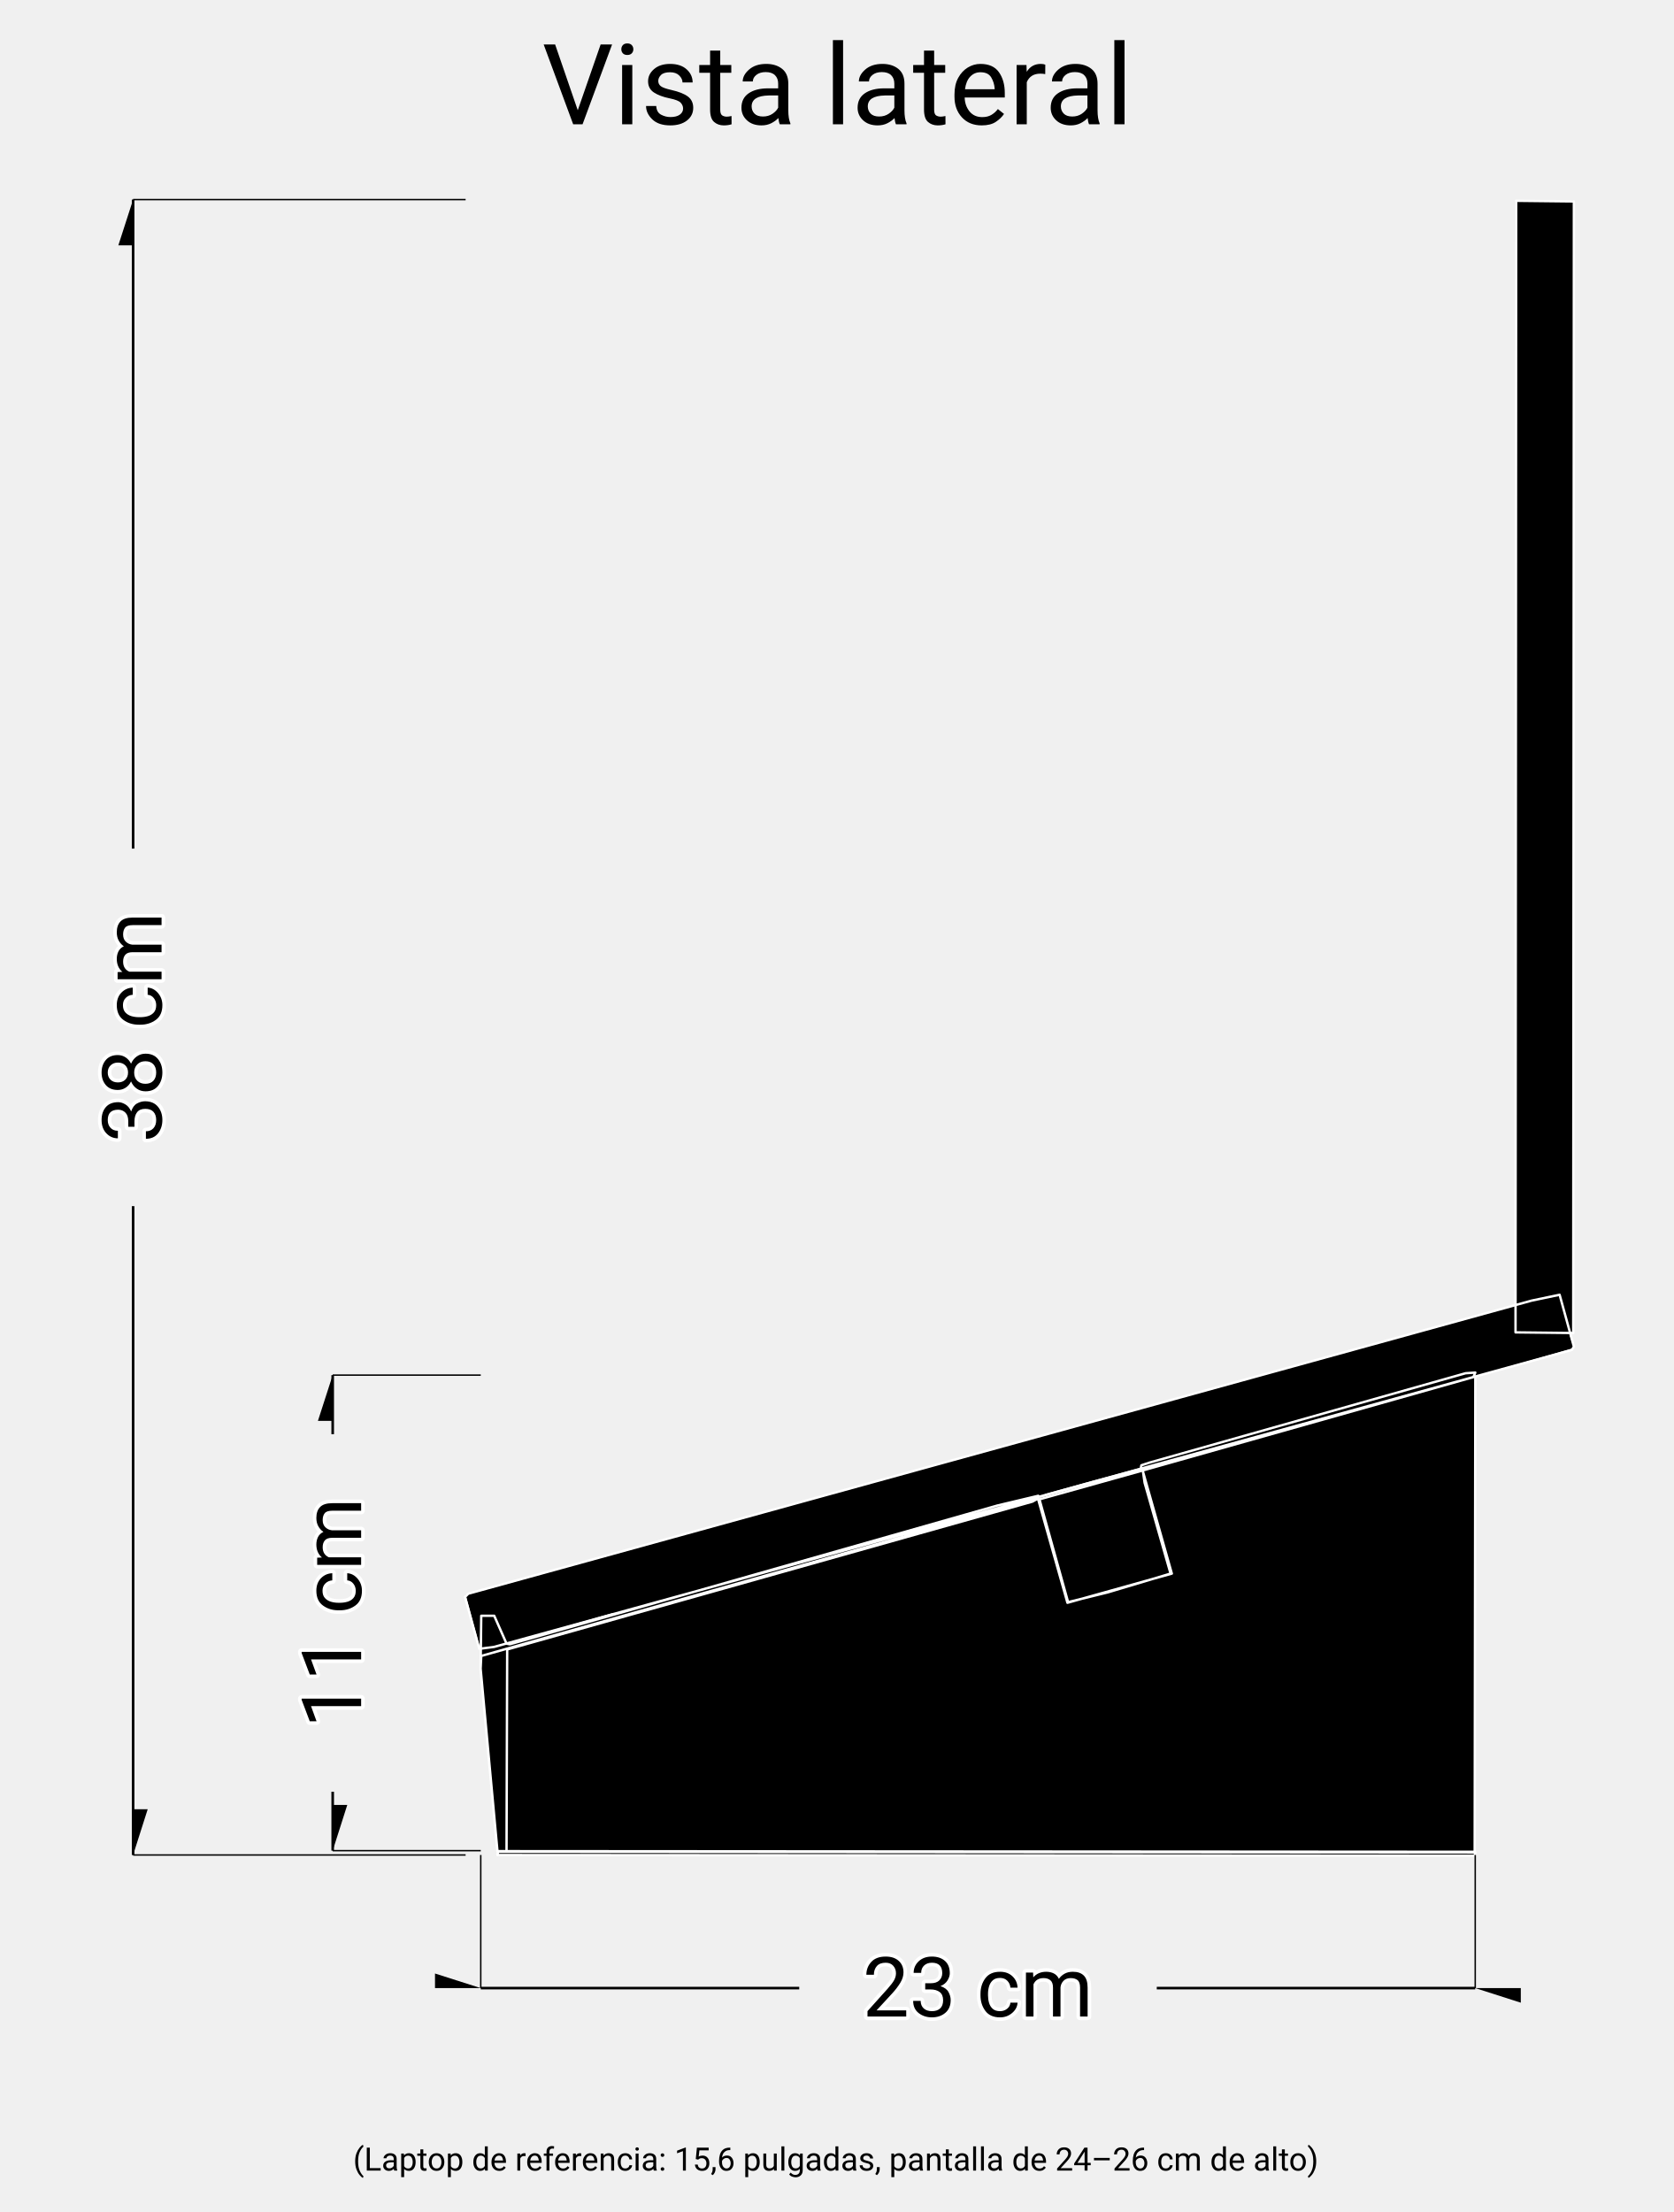
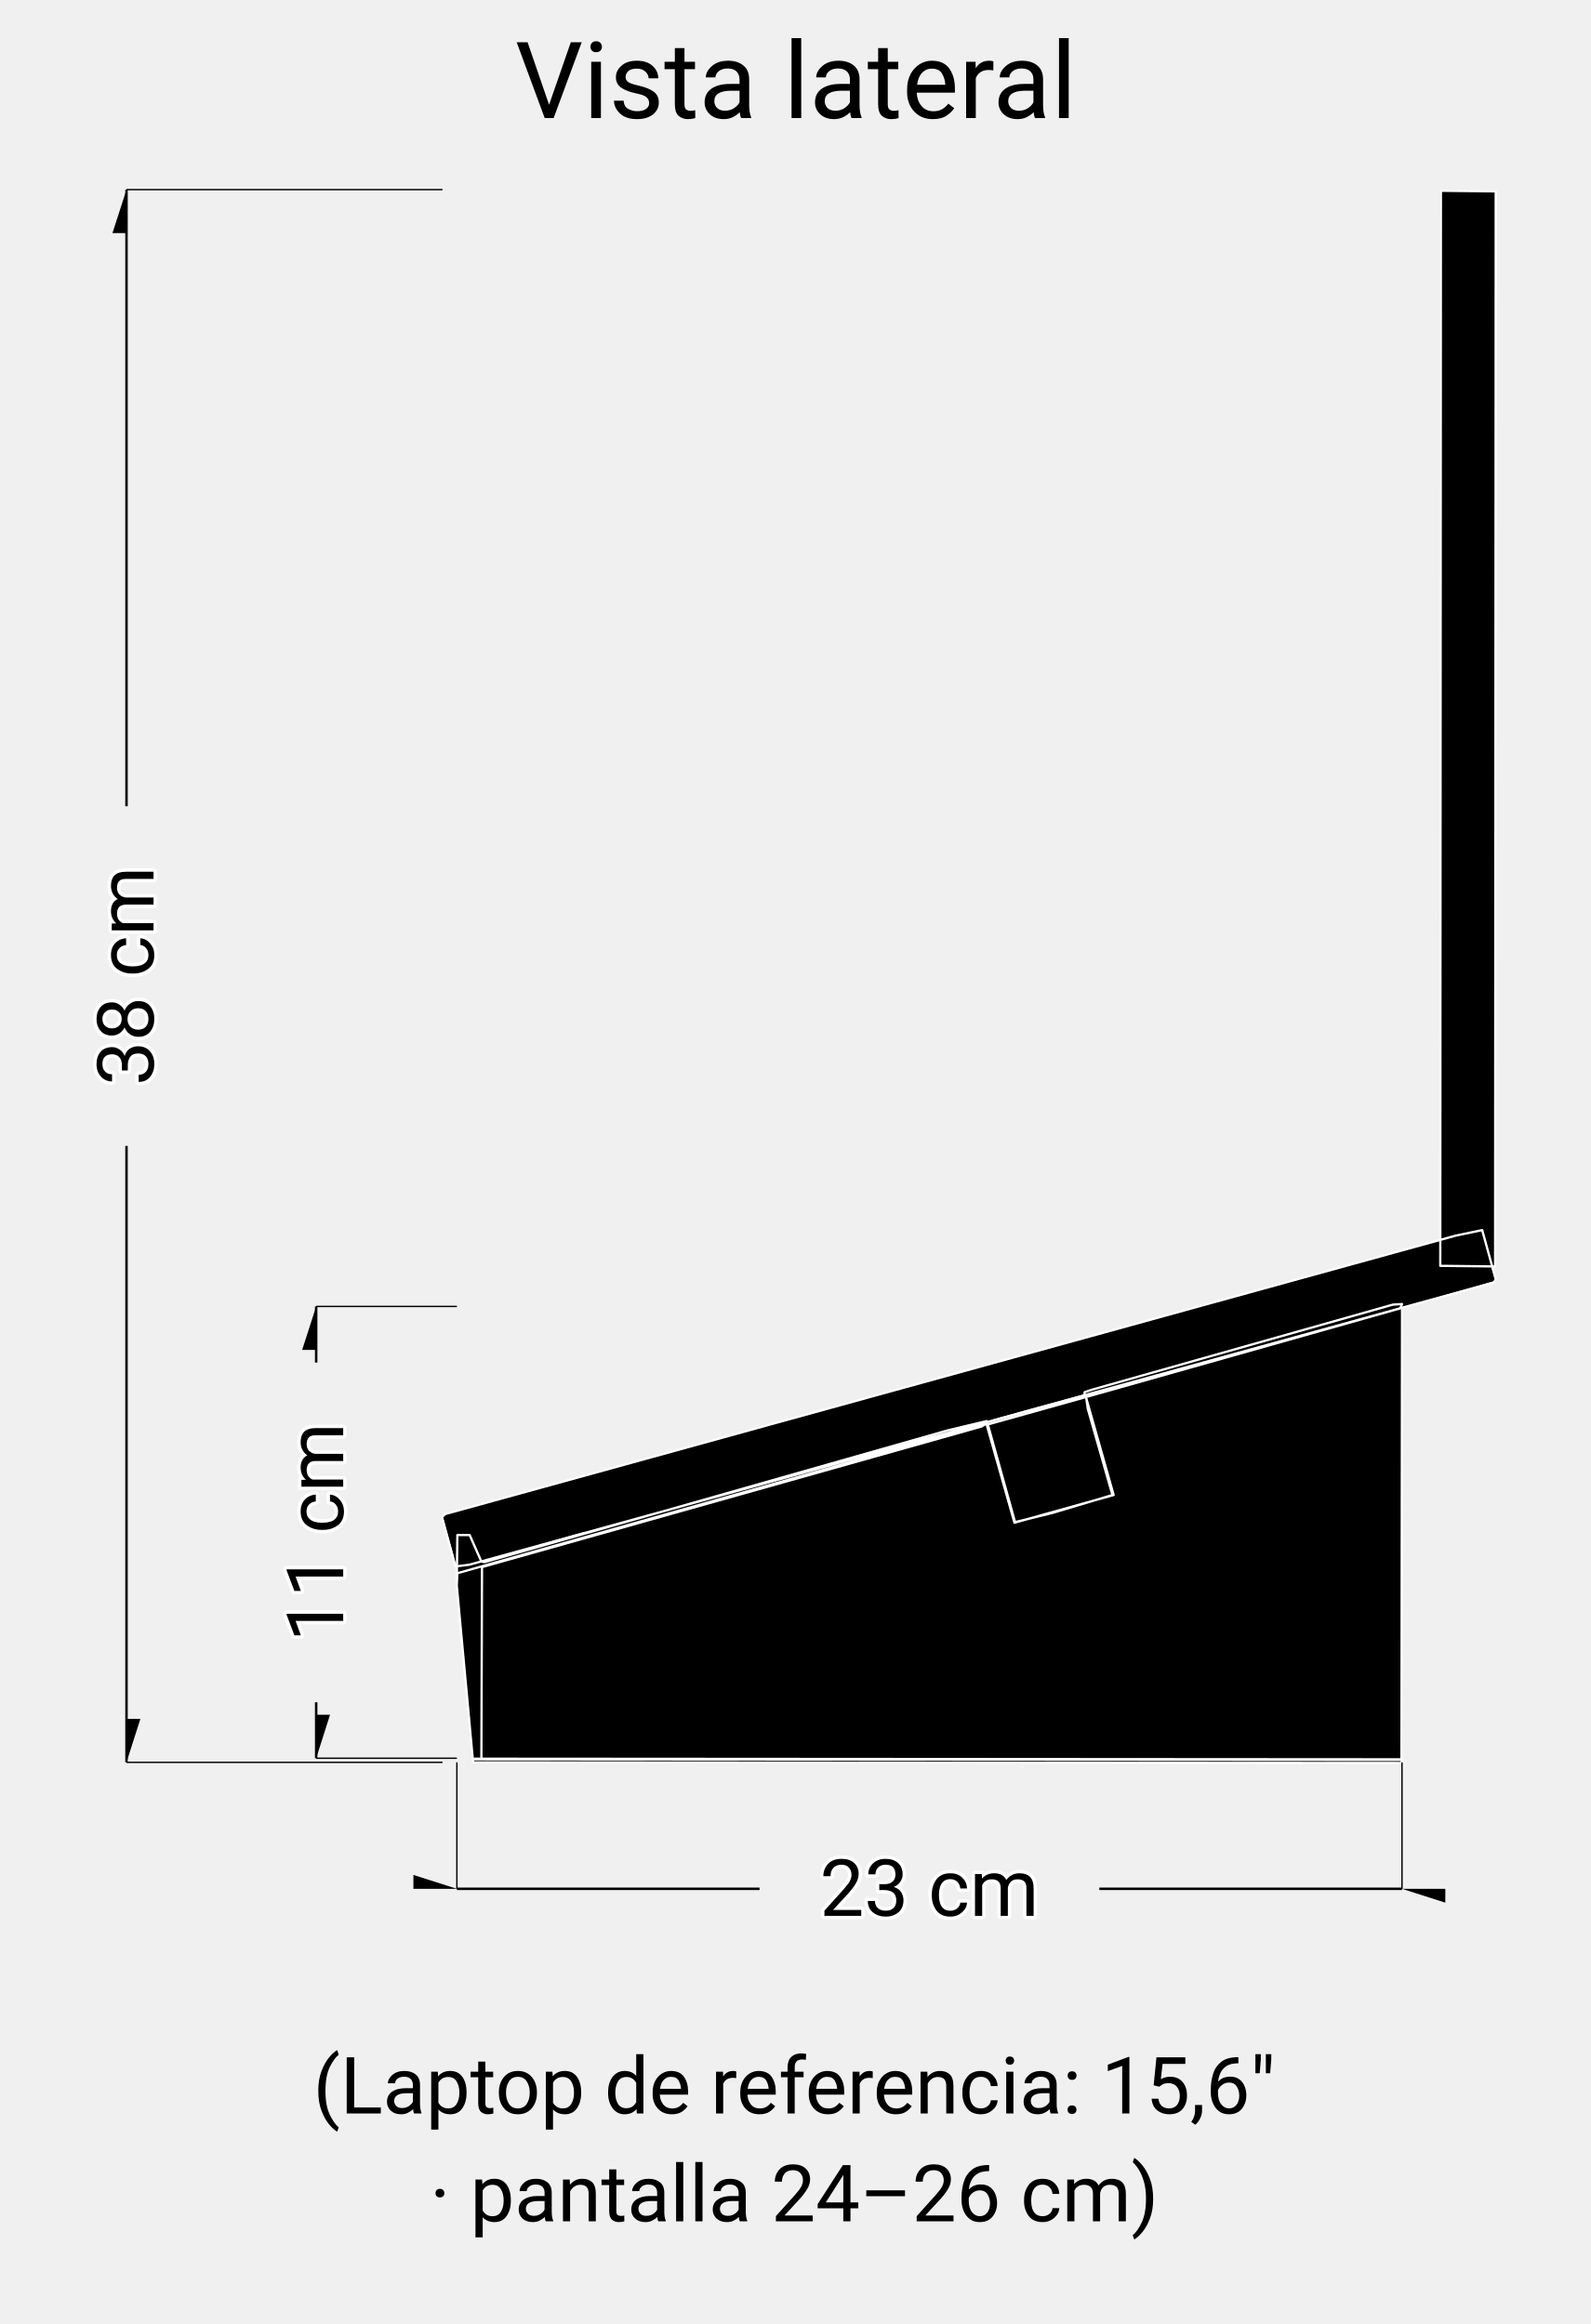
- <svg xmlns="http://www.w3.org/2000/svg" width="929" height="1228" viewBox="0 0 929 1228">
+ <svg xmlns="http://www.w3.org/2000/svg" width="929" height="1358" viewBox="0 0 929 1358">
  <g transform="translate(0,0)">
    <g fill="#000" fill-rule="evenodd" stroke="none">
      <path d="M 873.41,111.47 L 873.77,739.67 L 871.97,740.03 L 871.61,741.83 L 873.77,748.31 L 819.05,764.15 L 819.05,1029.83 L 276.53,1030.19 L 266.81,926.87 L 266.81,916.07 L 258.53,885.47 L 841.37,724.55 L 841.37,111.83 Z M 344.57,895.19 L 339.89,895.55 L 281.21,912.47 L 285.89,912.11 Z M 576.41,831.83 L 634.01,815.99 L 632.93,814.91 L 606.29,822.11 L 580.37,829.31 Z" />
    </g>
    <path d="M 576.41,830.39 L 576.41,831.83 L 573.17,833.63 L 281.57,915.71 L 281.21,1027.67 L 276.17,1027.67 L 266.81,926.15 L 267.17,896.99 L 274.37,896.99 L 281.21,912.47 L 283.01,912.83 L 553.73,835.79 Z M 576.41,830.39 L 576.41,831.83 L 573.17,833.63 L 281.57,915.71 L 281.21,1027.67 L 276.17,1027.67 L 266.81,926.15 L 267.17,896.99 L 274.37,896.99 L 281.21,912.47 L 283.01,912.83 L 553.73,835.79 Z M 276.17,1027.67 L 266.81,926.87 L 267.17,919.31 L 575.33,832.19 L 577.13,832.55 L 592.97,889.43 L 614.93,884.03 L 649.85,873.59 L 635.45,823.19 L 634.37,815.63 L 819.05,764.15 L 818.69,1028.03 Z M 276.17,1027.67 L 266.81,926.87 L 267.17,919.31 L 575.33,832.19 L 577.13,832.55 L 592.97,889.43 L 614.93,884.03 L 649.85,873.59 L 635.45,823.19 L 634.37,815.63 L 819.05,764.15 L 818.69,1028.03 Z M 650.57,873.59 L 592.61,889.79 L 576.41,832.55 L 634.37,816.35 Z M 819.05,761.99 L 817.97,764.51 L 634.37,816.35 L 633.29,815.27 L 633.65,813.47 L 637.97,812.03 L 813.65,762.35 Z M 819.05,761.99 L 817.97,764.51 L 634.37,816.35 L 633.29,815.27 L 633.65,813.47 L 637.97,812.03 L 813.65,762.35 Z M 276.17,1029.83 L 276.53,1028.03 L 819.05,1028.39 L 818.69,1030.19 Z M 276.17,1029.83 L 276.53,1028.03 L 819.05,1028.39 L 818.69,1030.19 Z M 266.09,915.35 L 258.17,886.55 L 259.97,884.75 L 850.37,722.03 L 865.85,718.79 L 873.77,747.59 L 872.69,749.39 L 274.37,914.27 Z M 841.73,111.47 L 873.77,111.83 L 873.41,740.03 L 841.37,739.67 Z" fill="none" stroke="#fff" stroke-width="1.32" stroke-linejoin="round" />
    <g stroke="#000" stroke-width="1.44" fill="#000" font-family="Roboto, Arial, sans-serif" font-size="46.2">
      <line x1="73.9" y1="1029.8" x2="73.9" y2="669.6" />
      <line x1="73.9" y1="471.1" x2="73.9" y2="110.8" />
      <line x1="73.9" y1="1029.8" x2="258.5" y2="1029.8" stroke-width="0.8" />
      <line x1="73.9" y1="110.8" x2="258.5" y2="110.8" stroke-width="0.8" />
      <path d="M 73.9,1029.8 L 73.9,1004.4 L 82.0,1004.4 Z" stroke="none" />
      <path d="M 73.9,110.8 L 73.9,136.2 L 65.7,136.2 Z" stroke="none" />
      <text x="73.9" y="570.3" text-anchor="middle" dominant-baseline="central" paint-order="stroke" stroke="#fff" stroke-width="4" stroke-linejoin="round" transform="rotate(-90 73.9 570.3)">38 cm</text>
      <line x1="184.7" y1="1027.4" x2="184.7" y2="994.7" />
      <line x1="184.7" y1="796.2" x2="184.7" y2="763.4" />
      <line x1="184.7" y1="1027.4" x2="266.9" y2="1027.4" stroke-width="0.8" />
      <line x1="184.7" y1="763.4" x2="266.9" y2="763.4" stroke-width="0.8" />
      <path d="M 184.7,1027.4 L 184.7,1002.0 L 192.8,1002.0 Z" stroke="none" />
      <path d="M 184.7,763.4 L 184.7,788.8 L 176.5,788.8 Z" stroke="none" />
      <text x="184.7" y="895.4" text-anchor="middle" dominant-baseline="central" paint-order="stroke" stroke="#fff" stroke-width="4" stroke-linejoin="round" transform="rotate(-90 184.7 895.4)">11 cm</text>
      <line x1="266.9" y1="1103.7" x2="443.7" y2="1103.7" />
      <line x1="642.2" y1="1103.7" x2="819.0" y2="1103.7" />
      <line x1="266.9" y1="1103.7" x2="266.9" y2="1029.8" stroke-width="0.8" />
      <line x1="819.0" y1="1103.7" x2="819.0" y2="1029.8" stroke-width="0.8" />
      <path d="M 266.9,1103.7 L 241.5,1103.7 L 241.5,1095.6 Z" stroke="none" />
      <path d="M 819.0,1103.7 L 844.3,1103.7 L 844.3,1111.8 Z" stroke="none" />
      <text x="542.9" y="1103.7" text-anchor="middle" dominant-baseline="central" paint-order="stroke" stroke="#fff" stroke-width="4" stroke-linejoin="round">23 cm</text>
    </g>
    <text class="pt-plano__titulo" data-es="Vista lateral" data-en="Side view" x="465" y="69" text-anchor="middle" font-family="Roboto, Arial, sans-serif" font-size="62.3" fill="#000">Vista lateral</text>
  </g>
-   <text class="pt-plano__nota" data-es="(Laptop de referencia: 15,6 pulgadas, pantalla de 24–26 cm de alto)" data-en="(Reference laptop: 15.6 inch, screen 24–26 cm tall)" x="464" y="1205" text-anchor="middle" font-family="Roboto, Arial, sans-serif" font-size="17.9" fill="#000">(Laptop de referencia: 15,6 pulgadas, pantalla de 24–26 cm de alto)</text>
+   <text class="pt-plano__nota" data-es="(Laptop de referencia: 15,6″" data-en="(Reference laptop: 15.6″ ·" x="464" y="1235" text-anchor="middle" font-family="Roboto, Arial, sans-serif" font-size="46.2" fill="#000">(Laptop de referencia: 15,6″</text>
+   <text class="pt-plano__nota" data-es="· pantalla 24–26 cm)" data-en="screen 24–26 cm)" x="464" y="1298" text-anchor="middle" font-family="Roboto, Arial, sans-serif" font-size="46.2" fill="#000">· pantalla 24–26 cm)</text>
</svg>
